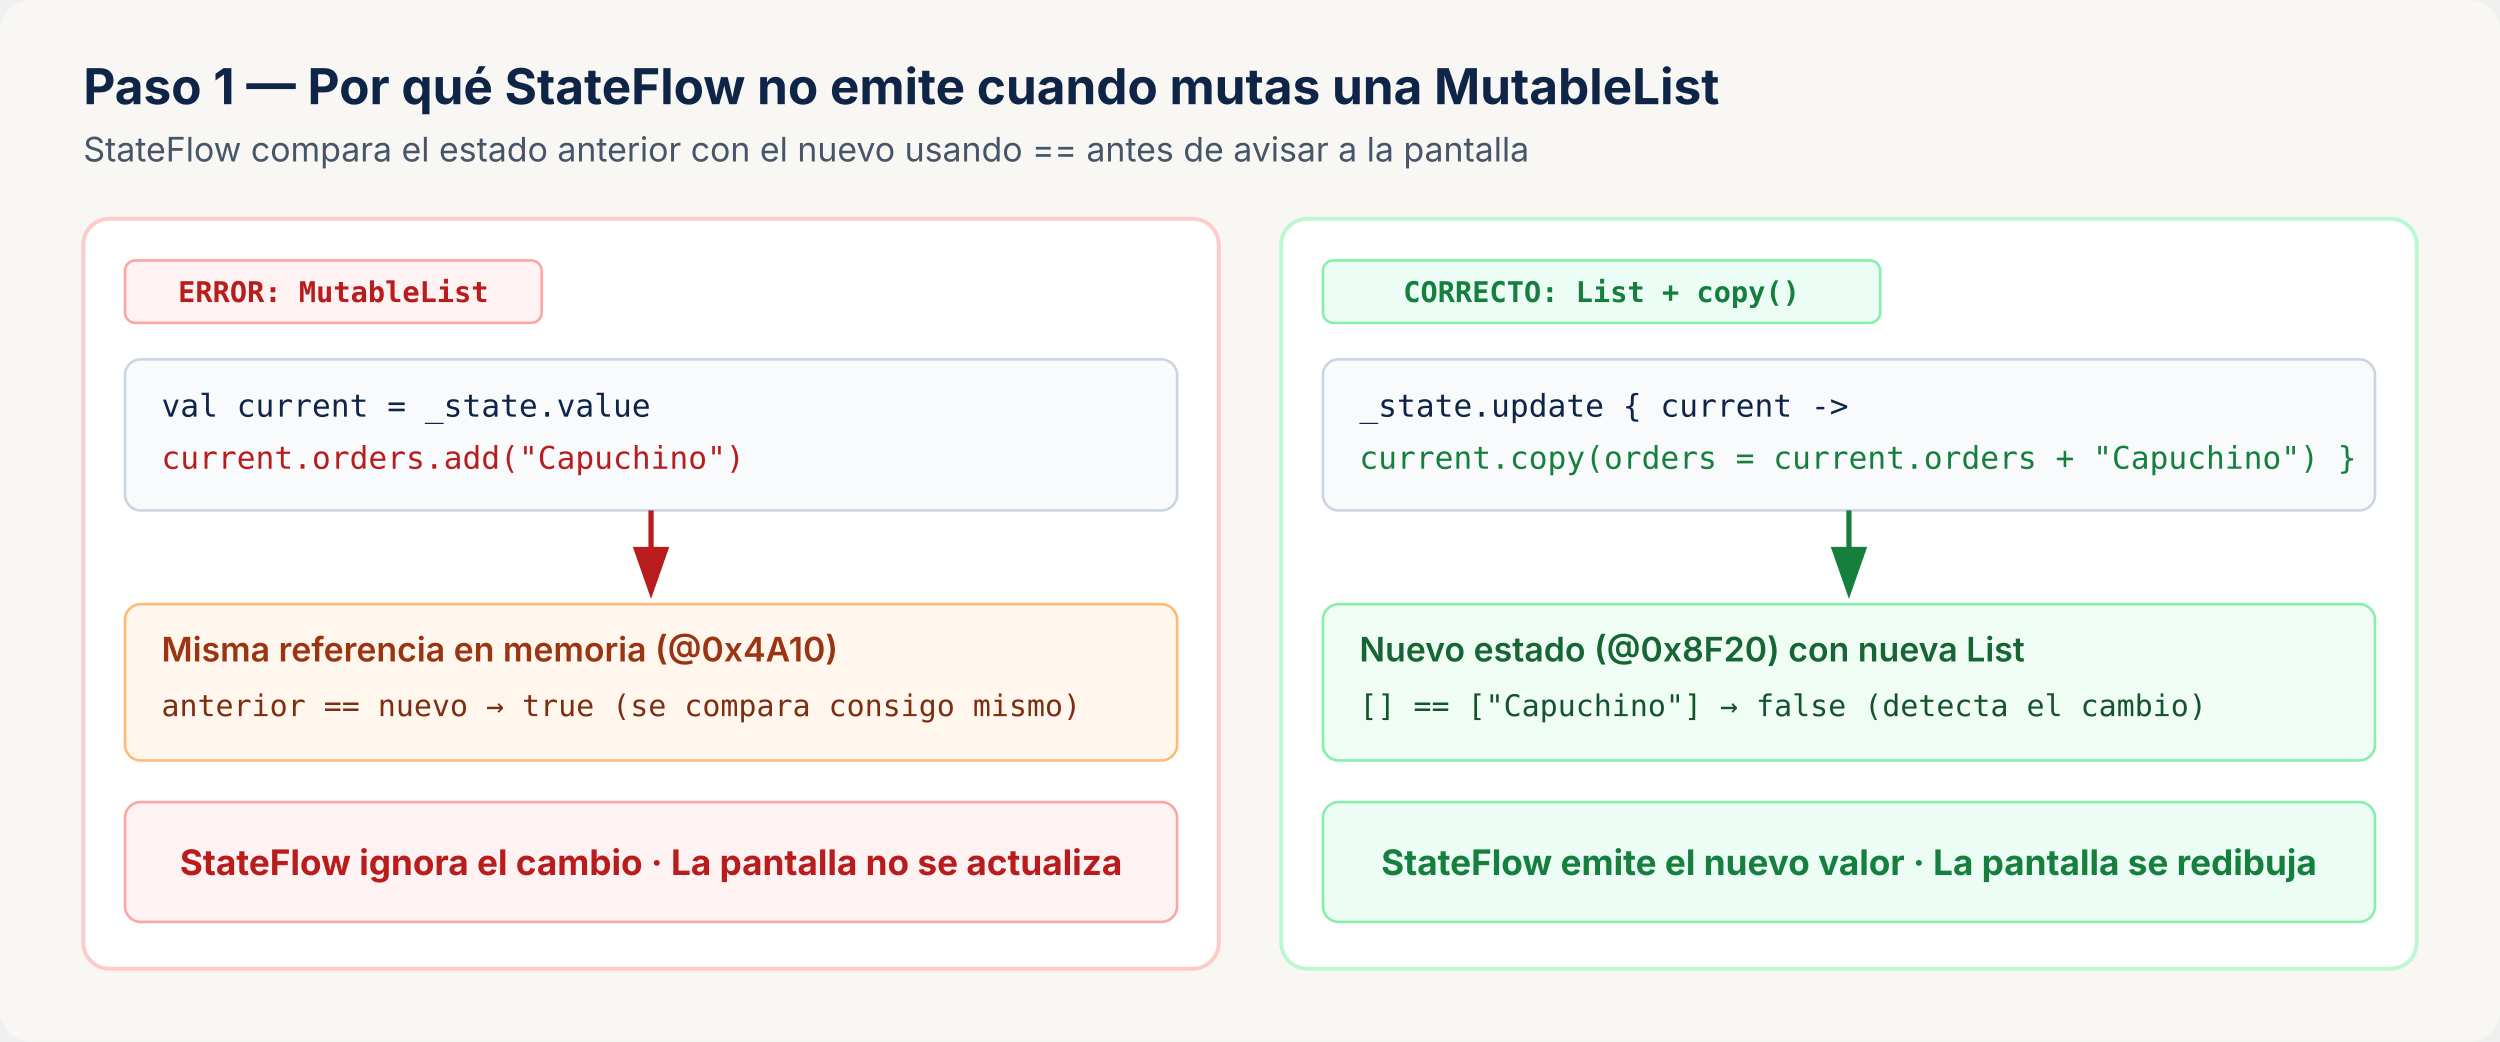
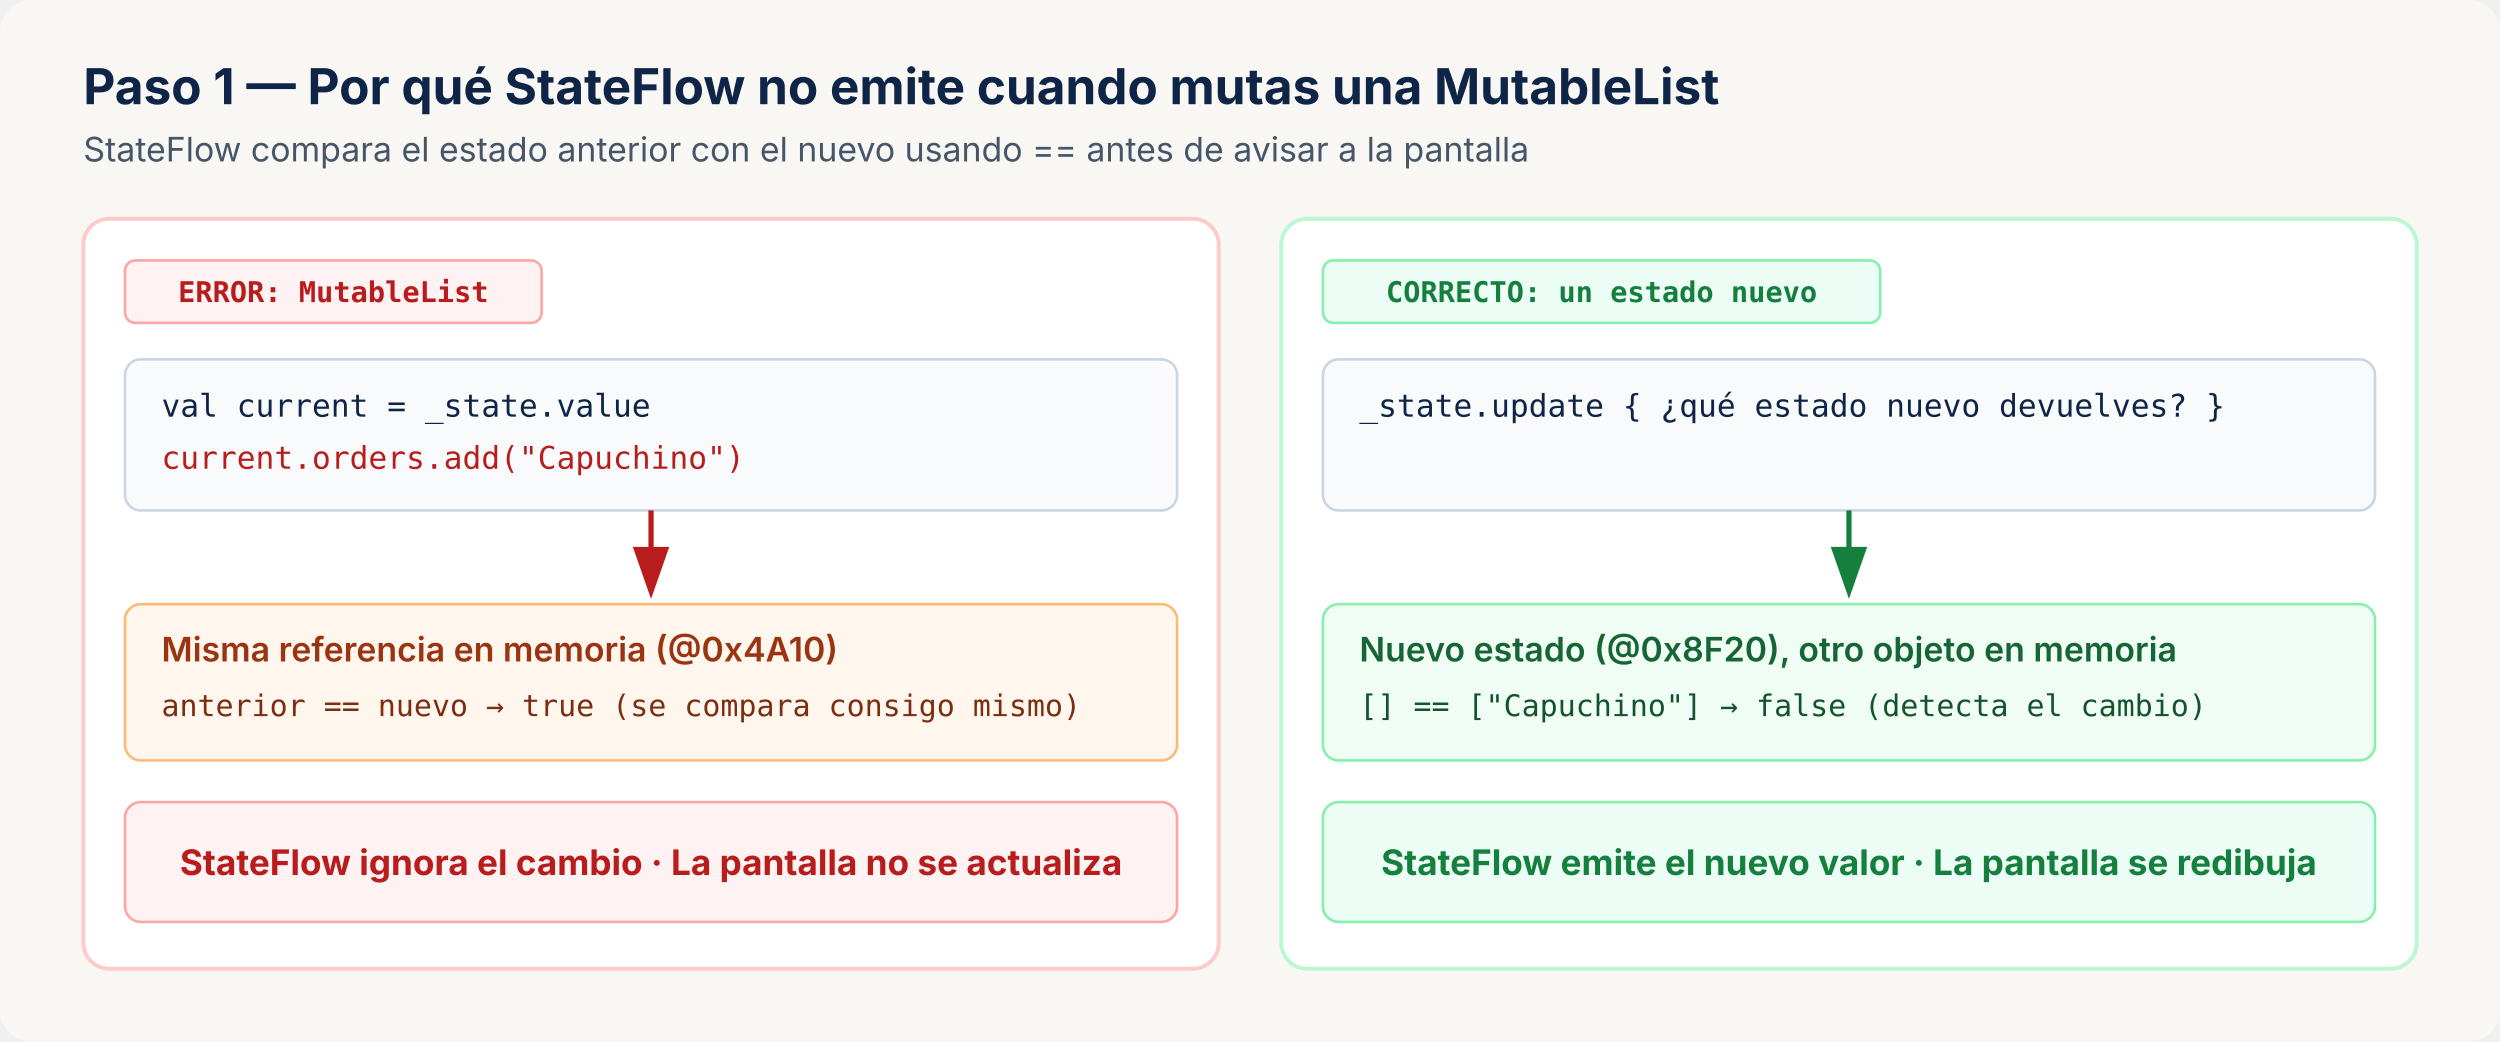
<svg xmlns="http://www.w3.org/2000/svg" viewBox="0 0 960 400" role="img" aria-labelledby="sf-title sf-desc">
  <defs>
    <marker id="arr-red" markerWidth="10" markerHeight="7" refX="8" refY="3.5" orient="auto">
      <polygon points="0 0, 10 3.5, 0 7" fill="#B91C1C" />
    </marker>
    <marker id="arr-green" markerWidth="10" markerHeight="7" refX="8" refY="3.5" orient="auto">
      <polygon points="0 0, 10 3.5, 0 7" fill="#15803D" />
    </marker>
  </defs>
  <rect width="960" height="400" rx="12" fill="#F8F7F4" />
  <text x="32" y="40" fill="#0F2547" font-family="system-ui, -apple-system, 'Segoe UI', sans-serif" font-size="19" font-weight="700">Paso 1 — Por qué StateFlow no emite cuando mutas una MutableList</text>
  <text x="32" y="62" fill="#475569" font-family="system-ui, -apple-system, 'Segoe UI', sans-serif" font-size="13">StateFlow compara el estado anterior con el nuevo usando == antes de avisar a la pantalla</text>
  <rect x="32" y="84" width="436" height="288" rx="10" fill="#FFFFFF" stroke="#FECACA" stroke-width="1.5" />
  <rect x="48" y="100" width="160" height="24" rx="4" fill="#FEF2F2" stroke="#FCA5A5" stroke-width="1" />
  <text x="128" y="116" fill="#B91C1C" font-family="ui-monospace, SFMono-Regular, monospace" font-size="11" font-weight="700" text-anchor="middle">ERROR: MutableList</text>
  <rect x="48" y="138" width="404" height="58" rx="6" fill="#F8FAFC" stroke="#CBD5E1" stroke-width="1" />
  <text x="62" y="160" fill="#0F2547" font-family="ui-monospace, SFMono-Regular, monospace" font-size="12">val current = _state.value</text>
  <text x="62" y="180" fill="#B91C1C" font-family="ui-monospace, SFMono-Regular, monospace" font-size="12">current.orders.add("Capuchino")</text>
  <line x1="250" y1="196" x2="250" y2="226" stroke="#B91C1C" stroke-width="2" marker-end="url(#arr-red)" />
  <rect x="48" y="232" width="404" height="60" rx="6" fill="#FFF7ED" stroke="#FDBA74" stroke-width="1" />
  <text x="62" y="254" fill="#9A3412" font-family="system-ui, -apple-system, sans-serif" font-size="13" font-weight="600">Misma referencia en memoria (@0x4A10)</text>
  <text x="62" y="275" fill="#7C2D12" font-family="ui-monospace, SFMono-Regular, monospace" font-size="11.5">anterior == nuevo  →  true (se compara consigo mismo)</text>
  <rect x="48" y="308" width="404" height="46" rx="6" fill="#FEF2F2" stroke="#FCA5A5" stroke-width="1" />
  <text x="250" y="336" fill="#B91C1C" font-family="system-ui, -apple-system, sans-serif" font-size="13.5" font-weight="700" text-anchor="middle">StateFlow ignora el cambio · La pantalla no se actualiza</text>
  <rect x="492" y="84" width="436" height="288" rx="10" fill="#FFFFFF" stroke="#BBF7D0" stroke-width="1.5" />
  <rect x="508" y="100" width="214" height="24" rx="4" fill="#ECFDF5" stroke="#86EFAC" stroke-width="1" />
-   <text x="615" y="116" fill="#15803D" font-family="ui-monospace, SFMono-Regular, monospace" font-size="11" font-weight="700" text-anchor="middle">CORRECTO: List + copy()</text>
+   <text x="615" y="116" fill="#15803D" font-family="ui-monospace, SFMono-Regular, monospace" font-size="11" font-weight="700" text-anchor="middle">CORRECTO: un estado nuevo</text>
  <rect x="508" y="138" width="404" height="58" rx="6" fill="#F8FAFC" stroke="#CBD5E1" stroke-width="1" />
-   <text x="522" y="160" fill="#0F2547" font-family="ui-monospace, SFMono-Regular, monospace" font-size="12">_state.update { current -&gt;</text>
-   <text x="522" y="180" fill="#15803D" font-family="ui-monospace, SFMono-Regular, monospace" font-size="12">  current.copy(orders = current.orders + "Capuchino") }</text>
+   <text x="522" y="160" fill="#0F2547" font-family="ui-monospace, SFMono-Regular, monospace" font-size="12">_state.update { ¿qué estado nuevo devuelves? }</text>
+   <text x="522" y="180" fill="#15803D" font-family="ui-monospace, SFMono-Regular, monospace" font-size="12" />
  <line x1="710" y1="196" x2="710" y2="226" stroke="#15803D" stroke-width="2" marker-end="url(#arr-green)" />
  <rect x="508" y="232" width="404" height="60" rx="6" fill="#F0FDF4" stroke="#86EFAC" stroke-width="1" />
-   <text x="522" y="254" fill="#166534" font-family="system-ui, -apple-system, sans-serif" font-size="13" font-weight="600">Nuevo estado (@0x8F20) con nueva List</text>
+   <text x="522" y="254" fill="#166534" font-family="system-ui, -apple-system, sans-serif" font-size="13" font-weight="600">Nuevo estado (@0x8F20), otro objeto en memoria</text>
  <text x="522" y="275" fill="#14532D" font-family="ui-monospace, SFMono-Regular, monospace" font-size="11.5">[] == ["Capuchino"]  →  false (detecta el cambio)</text>
  <rect x="508" y="308" width="404" height="46" rx="6" fill="#ECFDF5" stroke="#86EFAC" stroke-width="1" />
  <text x="710" y="336" fill="#15803D" font-family="system-ui, -apple-system, sans-serif" font-size="13.5" font-weight="700" text-anchor="middle">StateFlow emite el nuevo valor · La pantalla se redibuja</text>
</svg>
